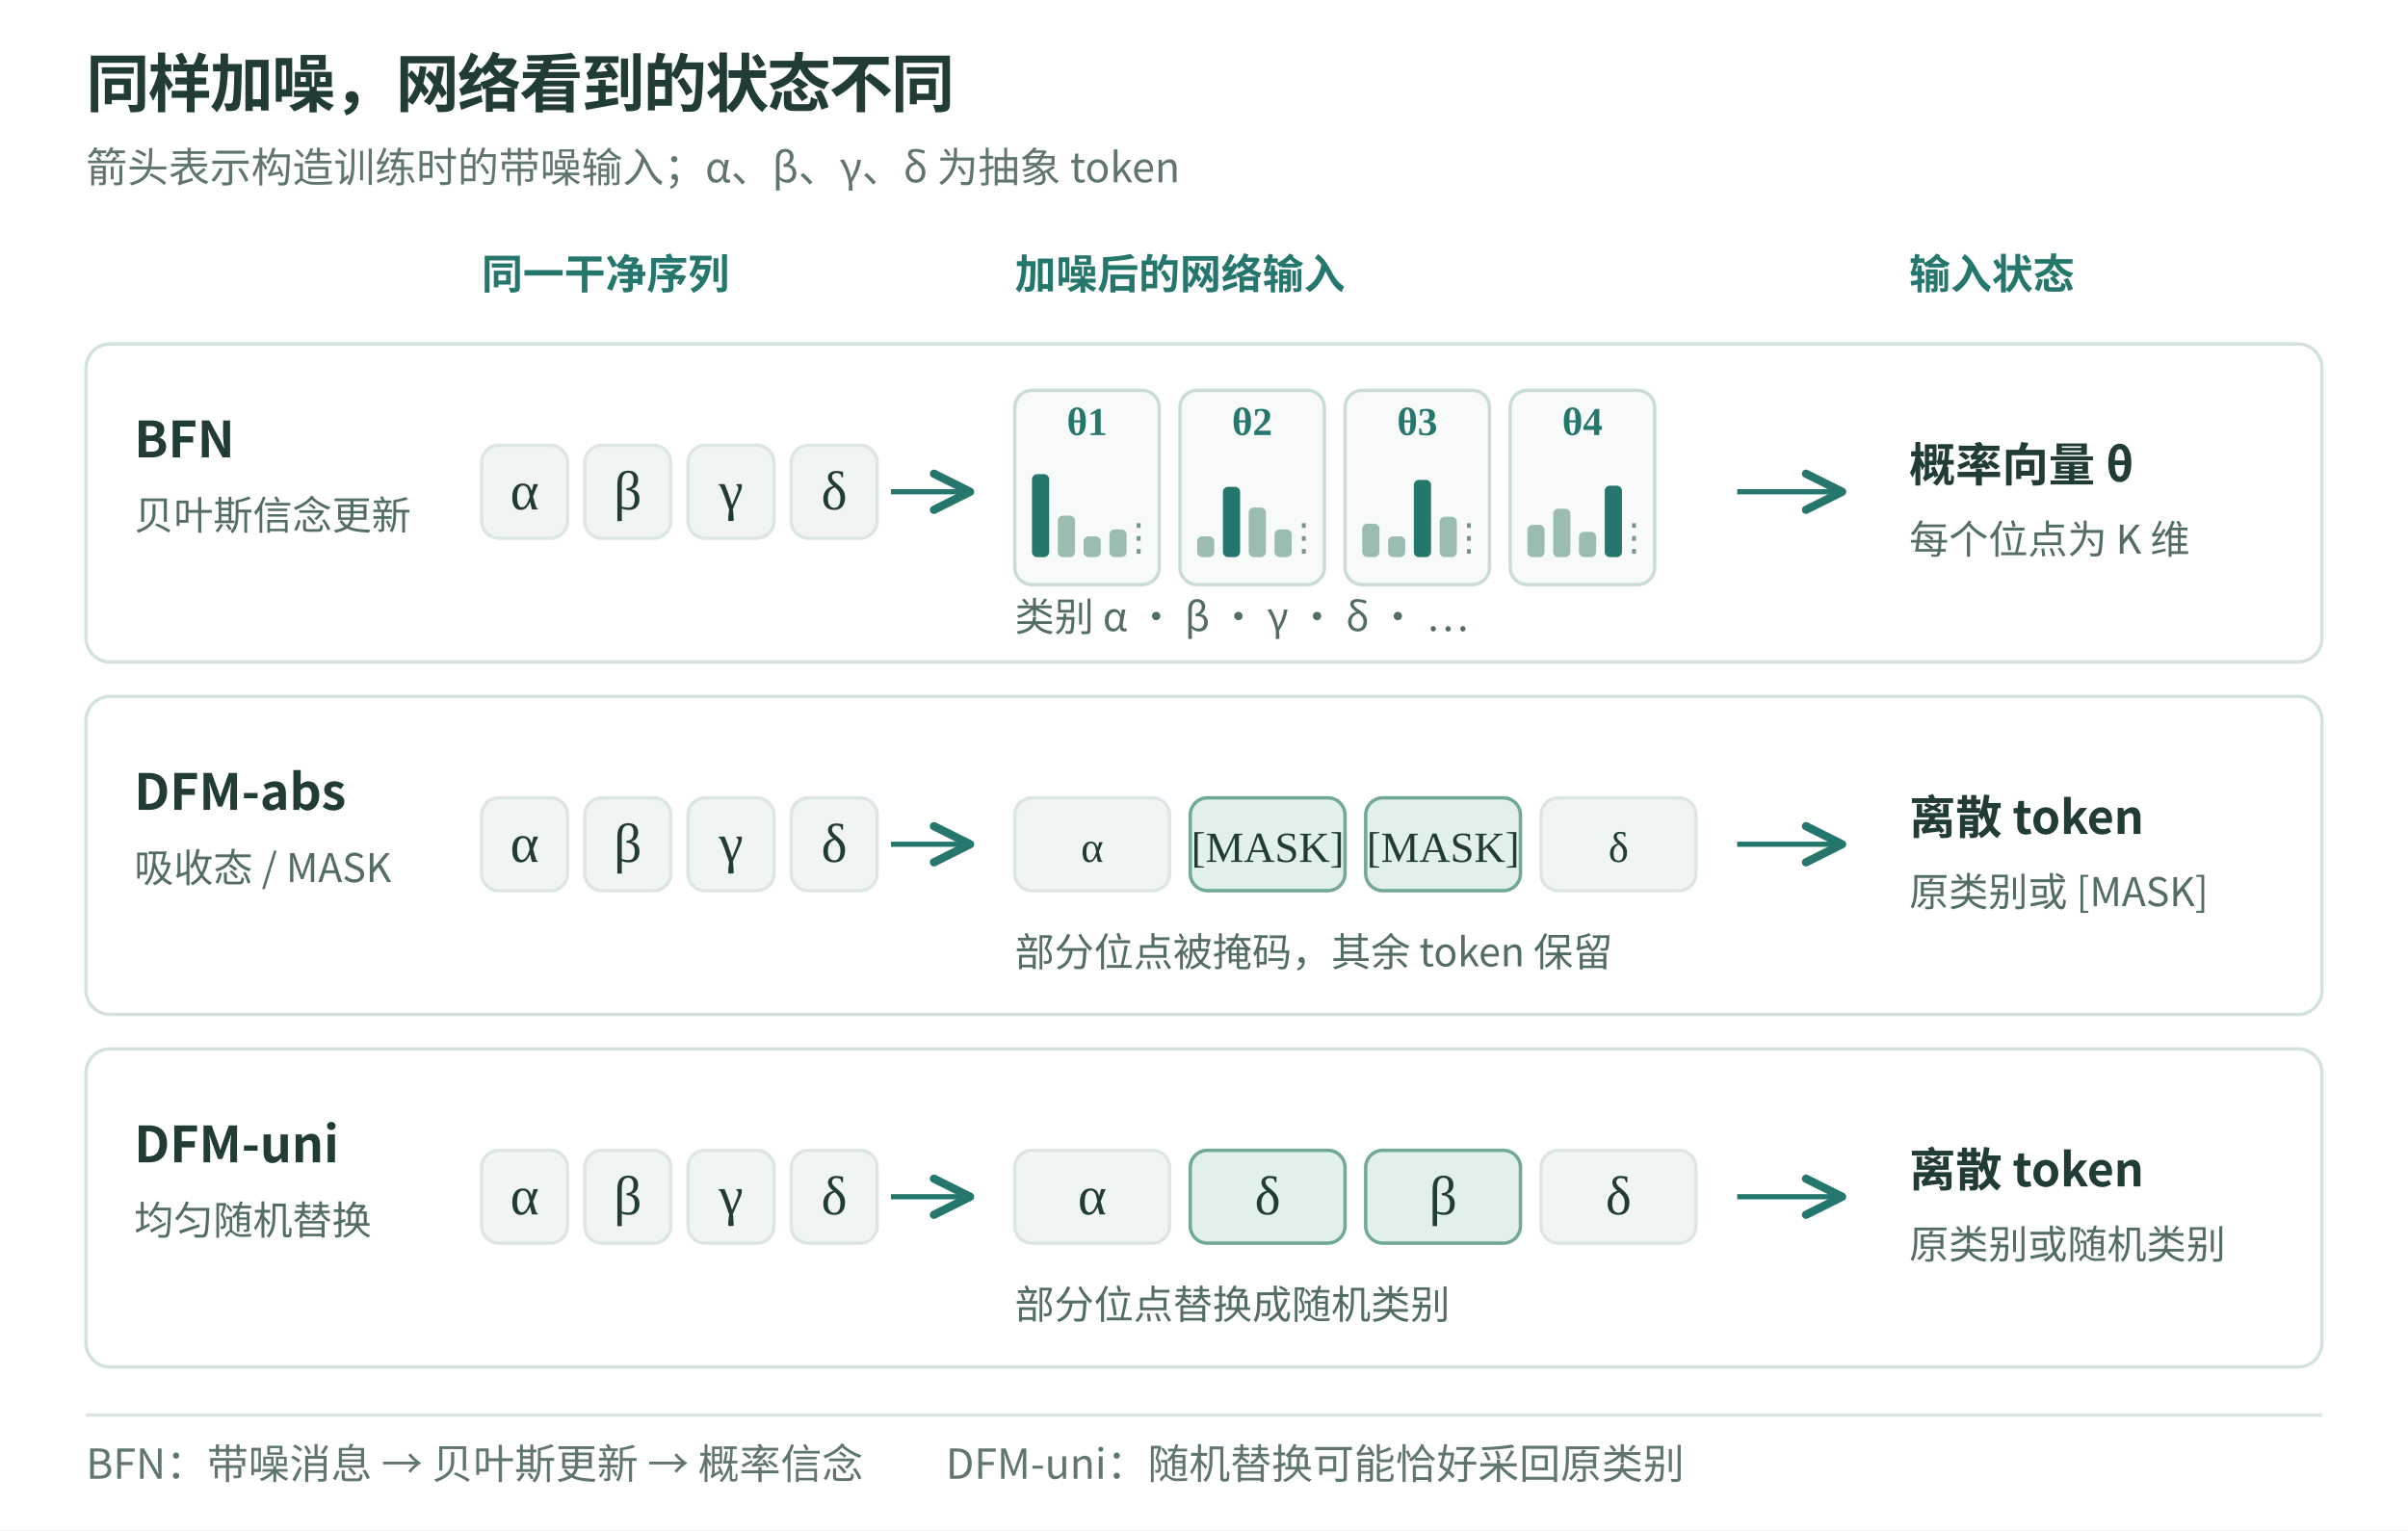
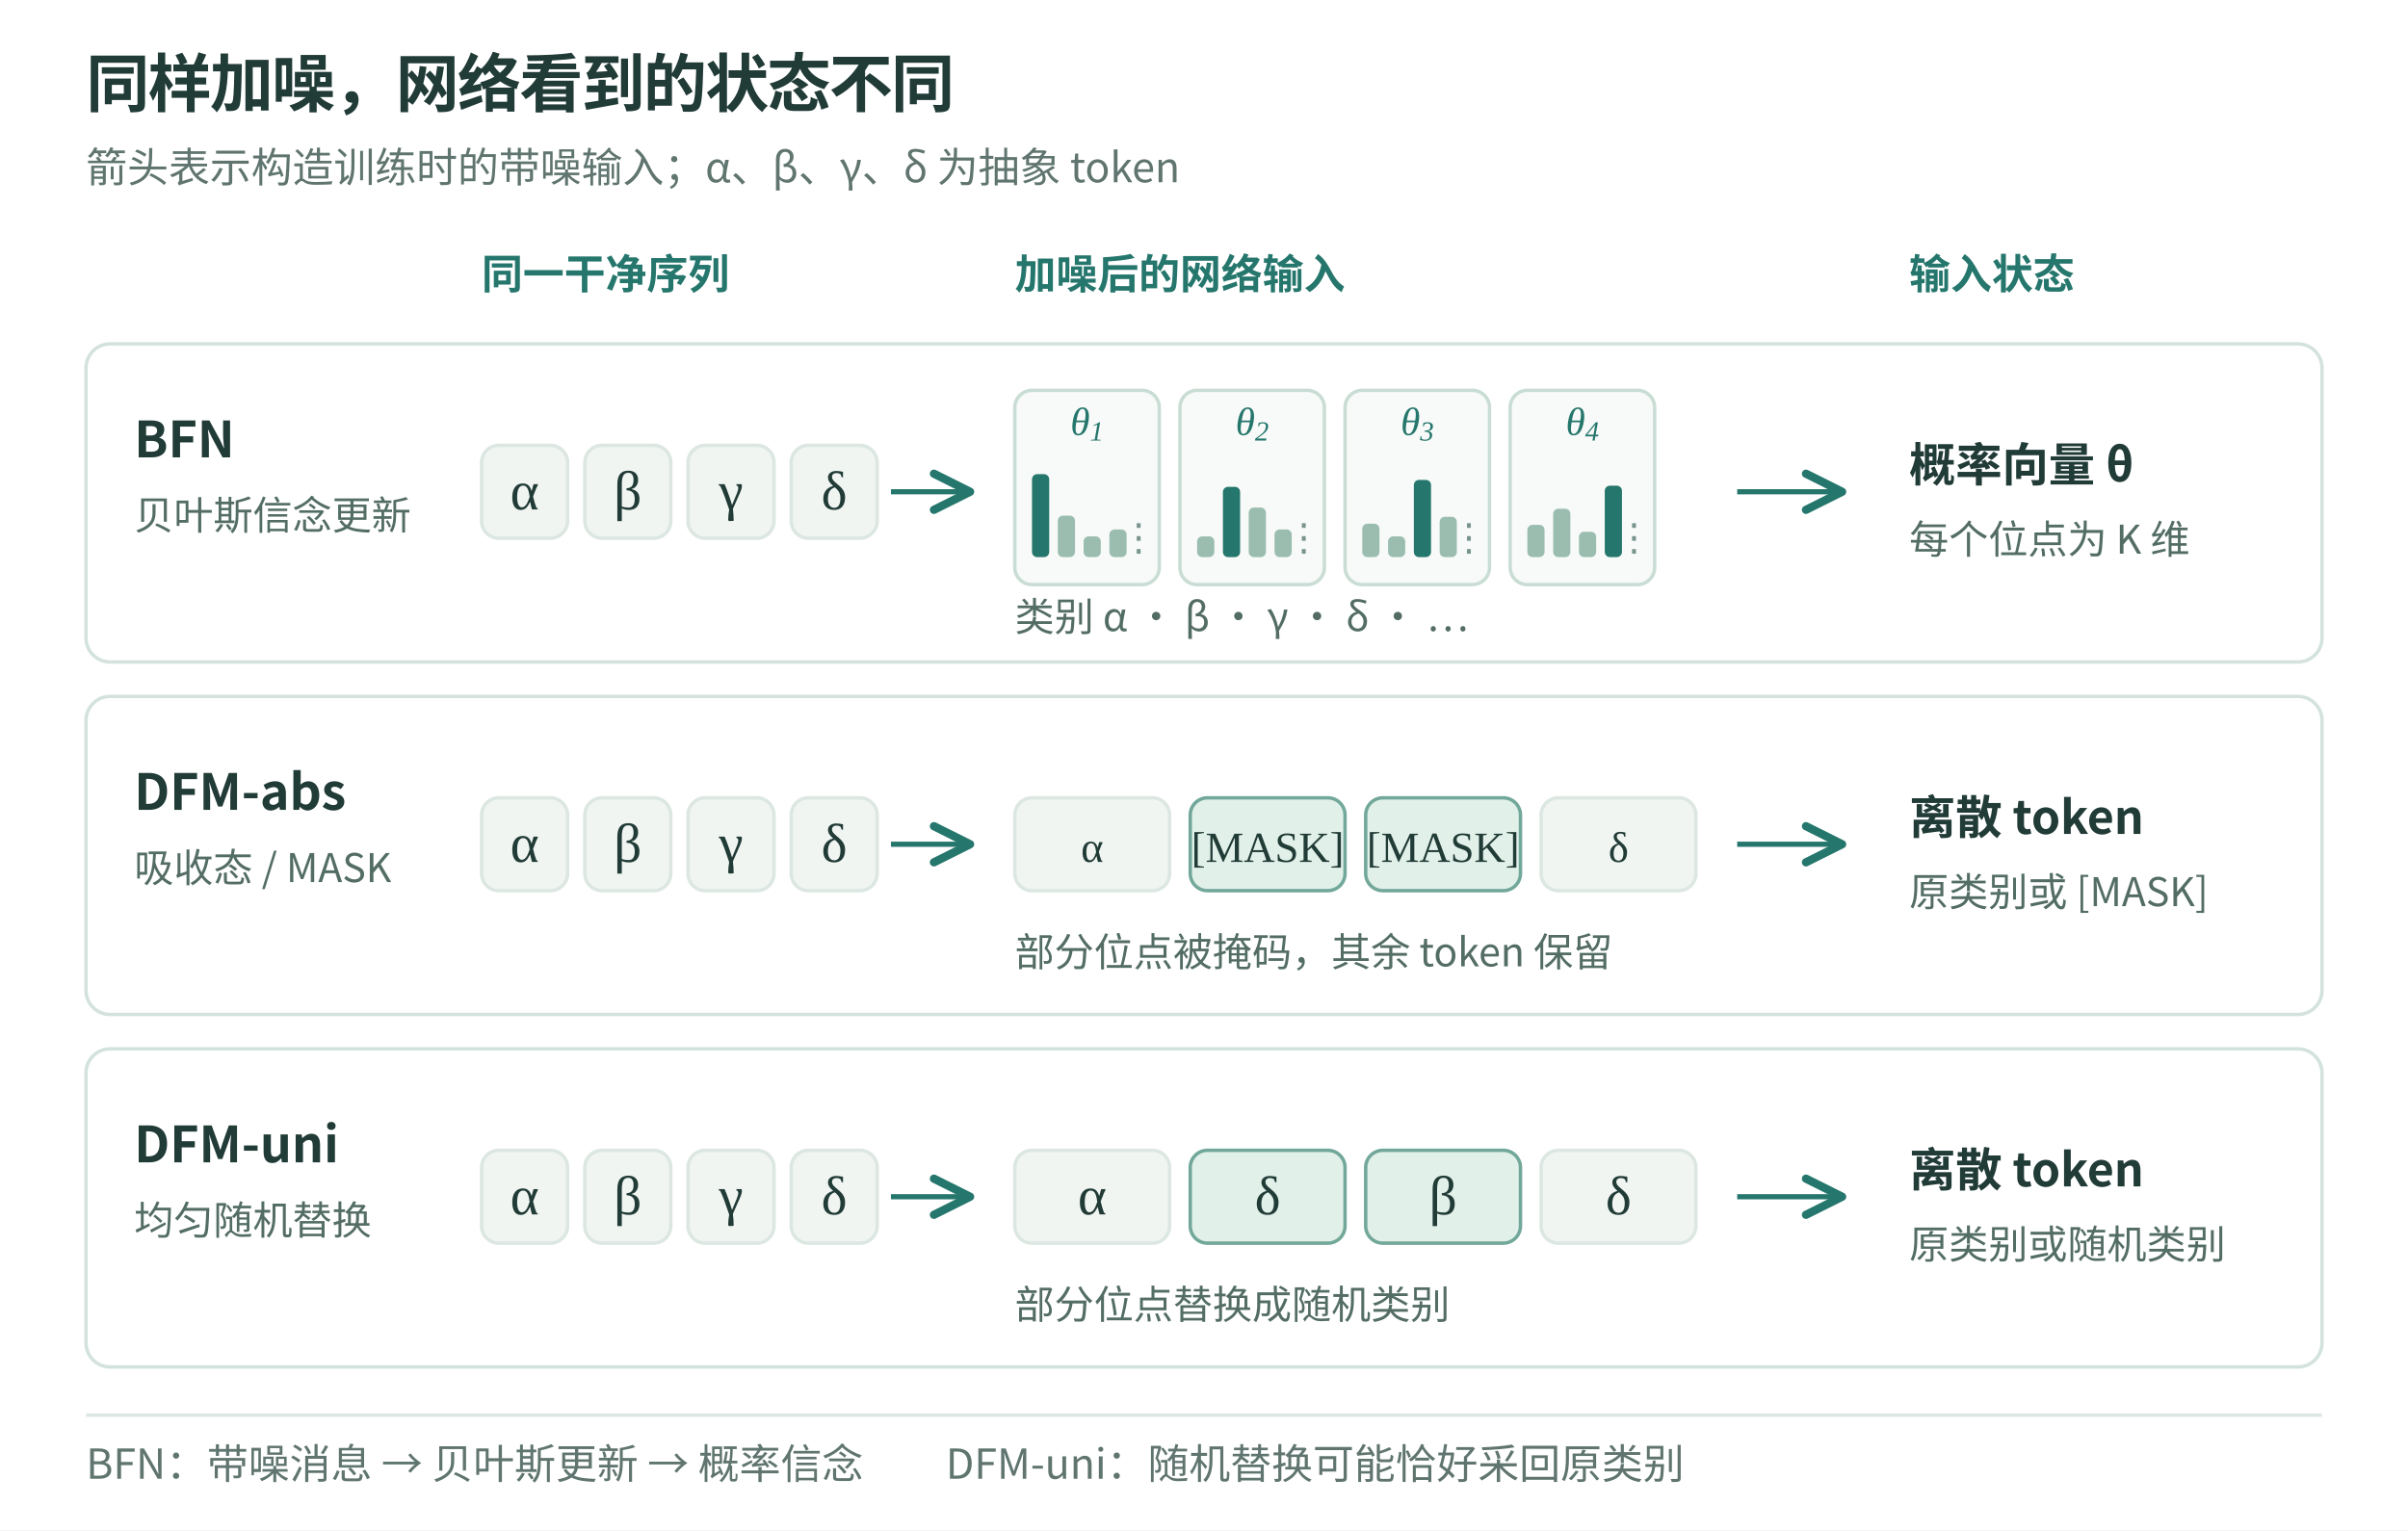
<svg xmlns="http://www.w3.org/2000/svg" width="1400" height="890" viewBox="0 0 1400 890" role="img" aria-labelledby="title desc">
  <defs>
    <marker id="arrow" markerWidth="9" markerHeight="9" refX="8" refY="4.5" orient="auto" markerUnits="strokeWidth">
      <path d="M1 1 L8 4.5 L1 8" fill="none" stroke="#25766c" stroke-width="1.6" stroke-linecap="round" stroke-linejoin="round" />
    </marker>
    <style>
      text{font-family:"Noto Sans CJK SC","Microsoft YaHei","PingFang SC",sans-serif;fill:#213b36}
      .title{font-size:37px;font-weight:700;letter-spacing:-1px}
      .sub{font-size:24px;fill:#60756f}
      .heading{font-size:29px;font-weight:700}
      .label{font-size:24px;font-weight:600;fill:#25766c}
      .body{font-size:23px;fill:#536d65}
      .type{font-size:27px;font-weight:700}
      .token{font-family:"Cambria Math","Times New Roman",serif;fill:#213b36}
      .vector-label{font-family:"Cambria Math","Times New Roman",serif;font-weight:600;fill:#25766c}
      .ellipsis{fill:#78948e}
-     </style>
+     .vector-label{font-family:"Cambria Math","Times New Roman",serif;font-style:italic;font-weight:400}</style>
  </defs>
  <rect width="1400" height="890" fill="#fff" />
  <text x="50" y="62" class="title">同样加噪，网络看到的状态不同</text>
  <text x="50" y="106" class="sub">箭头表示构造训练时的带噪输入；α、β、γ、δ 为抽象 token</text>
  <text x="280" y="168" class="label">同一干净序列</text>
  <text x="590" y="168" class="label">加噪后的网络输入</text>
  <text x="1110" y="168" class="label">输入状态</text>
  <rect x="50" y="200" width="1300" height="185" rx="14" fill="#fff" stroke="#d3e2dd" stroke-width="2" />
  <text x="78" y="266" class="heading">BFN</text>
  <text x="78" y="308" class="body">贝叶斯信念更新</text>
  <rect x="280" y="259" width="50" height="54" rx="10" fill="#f1f5f2" stroke="#dce7e2" stroke-width="2" />
  <text x="305.0" y="296.26" class="token" font-size="32" text-anchor="middle">α</text>
  <rect x="340" y="259" width="50" height="54" rx="10" fill="#f1f5f2" stroke="#dce7e2" stroke-width="2" />
  <text x="365.0" y="296.26" class="token" font-size="32" text-anchor="middle">β</text>
  <rect x="400" y="259" width="50" height="54" rx="10" fill="#f1f5f2" stroke="#dce7e2" stroke-width="2" />
  <text x="425.0" y="296.26" class="token" font-size="32" text-anchor="middle">γ</text>
  <rect x="460" y="259" width="50" height="54" rx="10" fill="#f1f5f2" stroke="#dce7e2" stroke-width="2" />
  <text x="485.0" y="296.26" class="token" font-size="32" text-anchor="middle">δ</text>
  <path d="M518 286 L564 286" fill="none" stroke="#25766c" stroke-width="3" marker-end="url(#arrow)" />
  <path d="M1010 286 L1071 286" fill="none" stroke="#25766c" stroke-width="3" marker-end="url(#arrow)" />
  <rect x="590" y="227" width="84" height="113" rx="10" fill="#f7faf8" stroke="#c9ddd4" stroke-width="2" />
-   <text x="632.0" y="253" class="vector-label" font-size="23" text-anchor="middle">θ1</text>
+   <text x="632.0" y="253" class="vector-label" font-size="23" text-anchor="middle">θ<tspan baseline-shift="sub" font-size="70%">1</tspan>
+   </text>
  <rect x="600" y="275.76" width="10" height="48.24" rx="3" fill="#25766c" />
  <rect x="615" y="299.88" width="10" height="24.12" rx="3" fill="#9bbdb0" />
  <rect x="630" y="311.94" width="10" height="12.06" rx="3" fill="#9bbdb0" />
  <rect x="645" y="307.92" width="10" height="16.08" rx="3" fill="#9bbdb0" />
  <text x="662" y="320" class="ellipsis" font-size="22" text-anchor="middle">⋮</text>
  <rect x="686" y="227" width="84" height="113" rx="10" fill="#f7faf8" stroke="#c9ddd4" stroke-width="2" />
-   <text x="728.0" y="253" class="vector-label" font-size="23" text-anchor="middle">θ2</text>
+   <text x="728.0" y="253" class="vector-label" font-size="23" text-anchor="middle">θ<tspan baseline-shift="sub" font-size="70%">2</tspan>
+   </text>
  <rect x="696" y="311.94" width="10" height="12.06" rx="3" fill="#9bbdb0" />
  <rect x="711" y="283.13" width="10" height="40.87" rx="3" fill="#25766c" />
  <rect x="726" y="295.19" width="10" height="28.81" rx="3" fill="#9bbdb0" />
  <rect x="741" y="307.92" width="10" height="16.08" rx="3" fill="#9bbdb0" />
  <text x="758" y="320" class="ellipsis" font-size="22" text-anchor="middle">⋮</text>
  <rect x="782" y="227" width="84" height="113" rx="10" fill="#f7faf8" stroke="#c9ddd4" stroke-width="2" />
-   <text x="824.0" y="253" class="vector-label" font-size="23" text-anchor="middle">θ3</text>
+   <text x="824.0" y="253" class="vector-label" font-size="23" text-anchor="middle">θ<tspan baseline-shift="sub" font-size="70%">3</tspan>
+   </text>
  <rect x="792" y="304.57" width="10" height="19.43" rx="3" fill="#9bbdb0" />
  <rect x="807" y="311.94" width="10" height="12.06" rx="3" fill="#9bbdb0" />
  <rect x="822" y="279.11" width="10" height="44.89" rx="3" fill="#25766c" />
  <rect x="837" y="300.55" width="10" height="23.45" rx="3" fill="#9bbdb0" />
  <text x="854" y="320" class="ellipsis" font-size="22" text-anchor="middle">⋮</text>
  <rect x="878" y="227" width="84" height="113" rx="10" fill="#f7faf8" stroke="#c9ddd4" stroke-width="2" />
-   <text x="920.0" y="253" class="vector-label" font-size="23" text-anchor="middle">θ4</text>
+   <text x="920.0" y="253" class="vector-label" font-size="23" text-anchor="middle">θ<tspan baseline-shift="sub" font-size="70%">4</tspan>
+   </text>
  <rect x="888" y="305.24" width="10" height="18.76" rx="3" fill="#9bbdb0" />
  <rect x="903" y="295.86" width="10" height="28.14" rx="3" fill="#9bbdb0" />
  <rect x="918" y="309.26" width="10" height="14.74" rx="3" fill="#9bbdb0" />
  <rect x="933" y="282.46" width="10" height="41.54" rx="3" fill="#25766c" />
  <text x="950" y="320" class="ellipsis" font-size="22" text-anchor="middle">⋮</text>
  <text x="590" y="367" class="body">类别 α · β · γ · δ · …</text>
  <text x="1110" y="280" class="type">概率向量 θ</text>
  <text x="1110" y="322" class="body">每个位点为 K 维</text>
  <rect x="50" y="405" width="1300" height="185" rx="14" fill="#fff" stroke="#d3e2dd" stroke-width="2" />
  <text x="78" y="471" class="heading">DFM-abs</text>
  <text x="78" y="513" class="body">吸收态 / MASK</text>
  <rect x="280" y="464" width="50" height="54" rx="10" fill="#f1f5f2" stroke="#dce7e2" stroke-width="2" />
  <text x="305.0" y="501.26" class="token" font-size="32" text-anchor="middle">α</text>
  <rect x="340" y="464" width="50" height="54" rx="10" fill="#f1f5f2" stroke="#dce7e2" stroke-width="2" />
  <text x="365.0" y="501.26" class="token" font-size="32" text-anchor="middle">β</text>
  <rect x="400" y="464" width="50" height="54" rx="10" fill="#f1f5f2" stroke="#dce7e2" stroke-width="2" />
  <text x="425.0" y="501.26" class="token" font-size="32" text-anchor="middle">γ</text>
  <rect x="460" y="464" width="50" height="54" rx="10" fill="#f1f5f2" stroke="#dce7e2" stroke-width="2" />
  <text x="485.0" y="501.26" class="token" font-size="32" text-anchor="middle">δ</text>
  <path d="M518 491 L564 491" fill="none" stroke="#25766c" stroke-width="3" marker-end="url(#arrow)" />
  <path d="M1010 491 L1071 491" fill="none" stroke="#25766c" stroke-width="3" marker-end="url(#arrow)" />
  <rect x="590" y="464" width="90" height="54" rx="10" fill="#f1f5f2" stroke="#dce7e2" stroke-width="2" />
  <text x="635.0" y="501.26" class="token" font-size="25" text-anchor="middle">α</text>
  <rect x="692" y="464" width="90" height="54" rx="10" fill="#e1f0e9" stroke="#72a899" stroke-width="2" />
  <text x="737.0" y="501.26" class="token" font-size="25" text-anchor="middle">[MASK]</text>
  <rect x="794" y="464" width="90" height="54" rx="10" fill="#e1f0e9" stroke="#72a899" stroke-width="2" />
  <text x="839.0" y="501.26" class="token" font-size="25" text-anchor="middle">[MASK]</text>
  <rect x="896" y="464" width="90" height="54" rx="10" fill="#f1f5f2" stroke="#dce7e2" stroke-width="2" />
  <text x="941.0" y="501.26" class="token" font-size="25" text-anchor="middle">δ</text>
  <text x="590" y="562" class="body">部分位点被掩码，其余 token 保留</text>
  <text x="1110" y="485" class="type">离散 token</text>
  <text x="1110" y="527" class="body">原类别或 [MASK]</text>
  <rect x="50" y="610" width="1300" height="185" rx="14" fill="#fff" stroke="#d3e2dd" stroke-width="2" />
  <text x="78" y="676" class="heading">DFM-uni</text>
  <text x="78" y="718" class="body">均匀随机替换</text>
  <rect x="280" y="669" width="50" height="54" rx="10" fill="#f1f5f2" stroke="#dce7e2" stroke-width="2" />
  <text x="305.0" y="706.26" class="token" font-size="32" text-anchor="middle">α</text>
  <rect x="340" y="669" width="50" height="54" rx="10" fill="#f1f5f2" stroke="#dce7e2" stroke-width="2" />
  <text x="365.0" y="706.26" class="token" font-size="32" text-anchor="middle">β</text>
  <rect x="400" y="669" width="50" height="54" rx="10" fill="#f1f5f2" stroke="#dce7e2" stroke-width="2" />
  <text x="425.0" y="706.26" class="token" font-size="32" text-anchor="middle">γ</text>
  <rect x="460" y="669" width="50" height="54" rx="10" fill="#f1f5f2" stroke="#dce7e2" stroke-width="2" />
  <text x="485.0" y="706.26" class="token" font-size="32" text-anchor="middle">δ</text>
  <path d="M518 696 L564 696" fill="none" stroke="#25766c" stroke-width="3" marker-end="url(#arrow)" />
  <path d="M1010 696 L1071 696" fill="none" stroke="#25766c" stroke-width="3" marker-end="url(#arrow)" />
  <rect x="590" y="669" width="90" height="54" rx="10" fill="#f1f5f2" stroke="#dce7e2" stroke-width="2" />
  <text x="635.0" y="706.26" class="token" font-size="32" text-anchor="middle">α</text>
  <rect x="692" y="669" width="90" height="54" rx="10" fill="#e1f0e9" stroke="#72a899" stroke-width="2" />
  <text x="737.0" y="706.26" class="token" font-size="32" text-anchor="middle">δ</text>
  <rect x="794" y="669" width="90" height="54" rx="10" fill="#e1f0e9" stroke="#72a899" stroke-width="2" />
  <text x="839.0" y="706.26" class="token" font-size="32" text-anchor="middle">β</text>
  <rect x="896" y="669" width="90" height="54" rx="10" fill="#f1f5f2" stroke="#dce7e2" stroke-width="2" />
  <text x="941.0" y="706.26" class="token" font-size="32" text-anchor="middle">δ</text>
  <text x="590" y="767" class="body">部分位点替换成随机类别</text>
  <text x="1110" y="690" class="type">离散 token</text>
  <text x="1110" y="732" class="body">原类别或随机类别</text>
  <path d="M50 823 H1350" stroke="#dce7e2" stroke-width="2" />
  <text x="50" y="860" class="sub">BFN：带噪消息 → 贝叶斯更新 → 概率信念　　DFM-uni：随机替换可能恰好采回原类别</text>
</svg>
